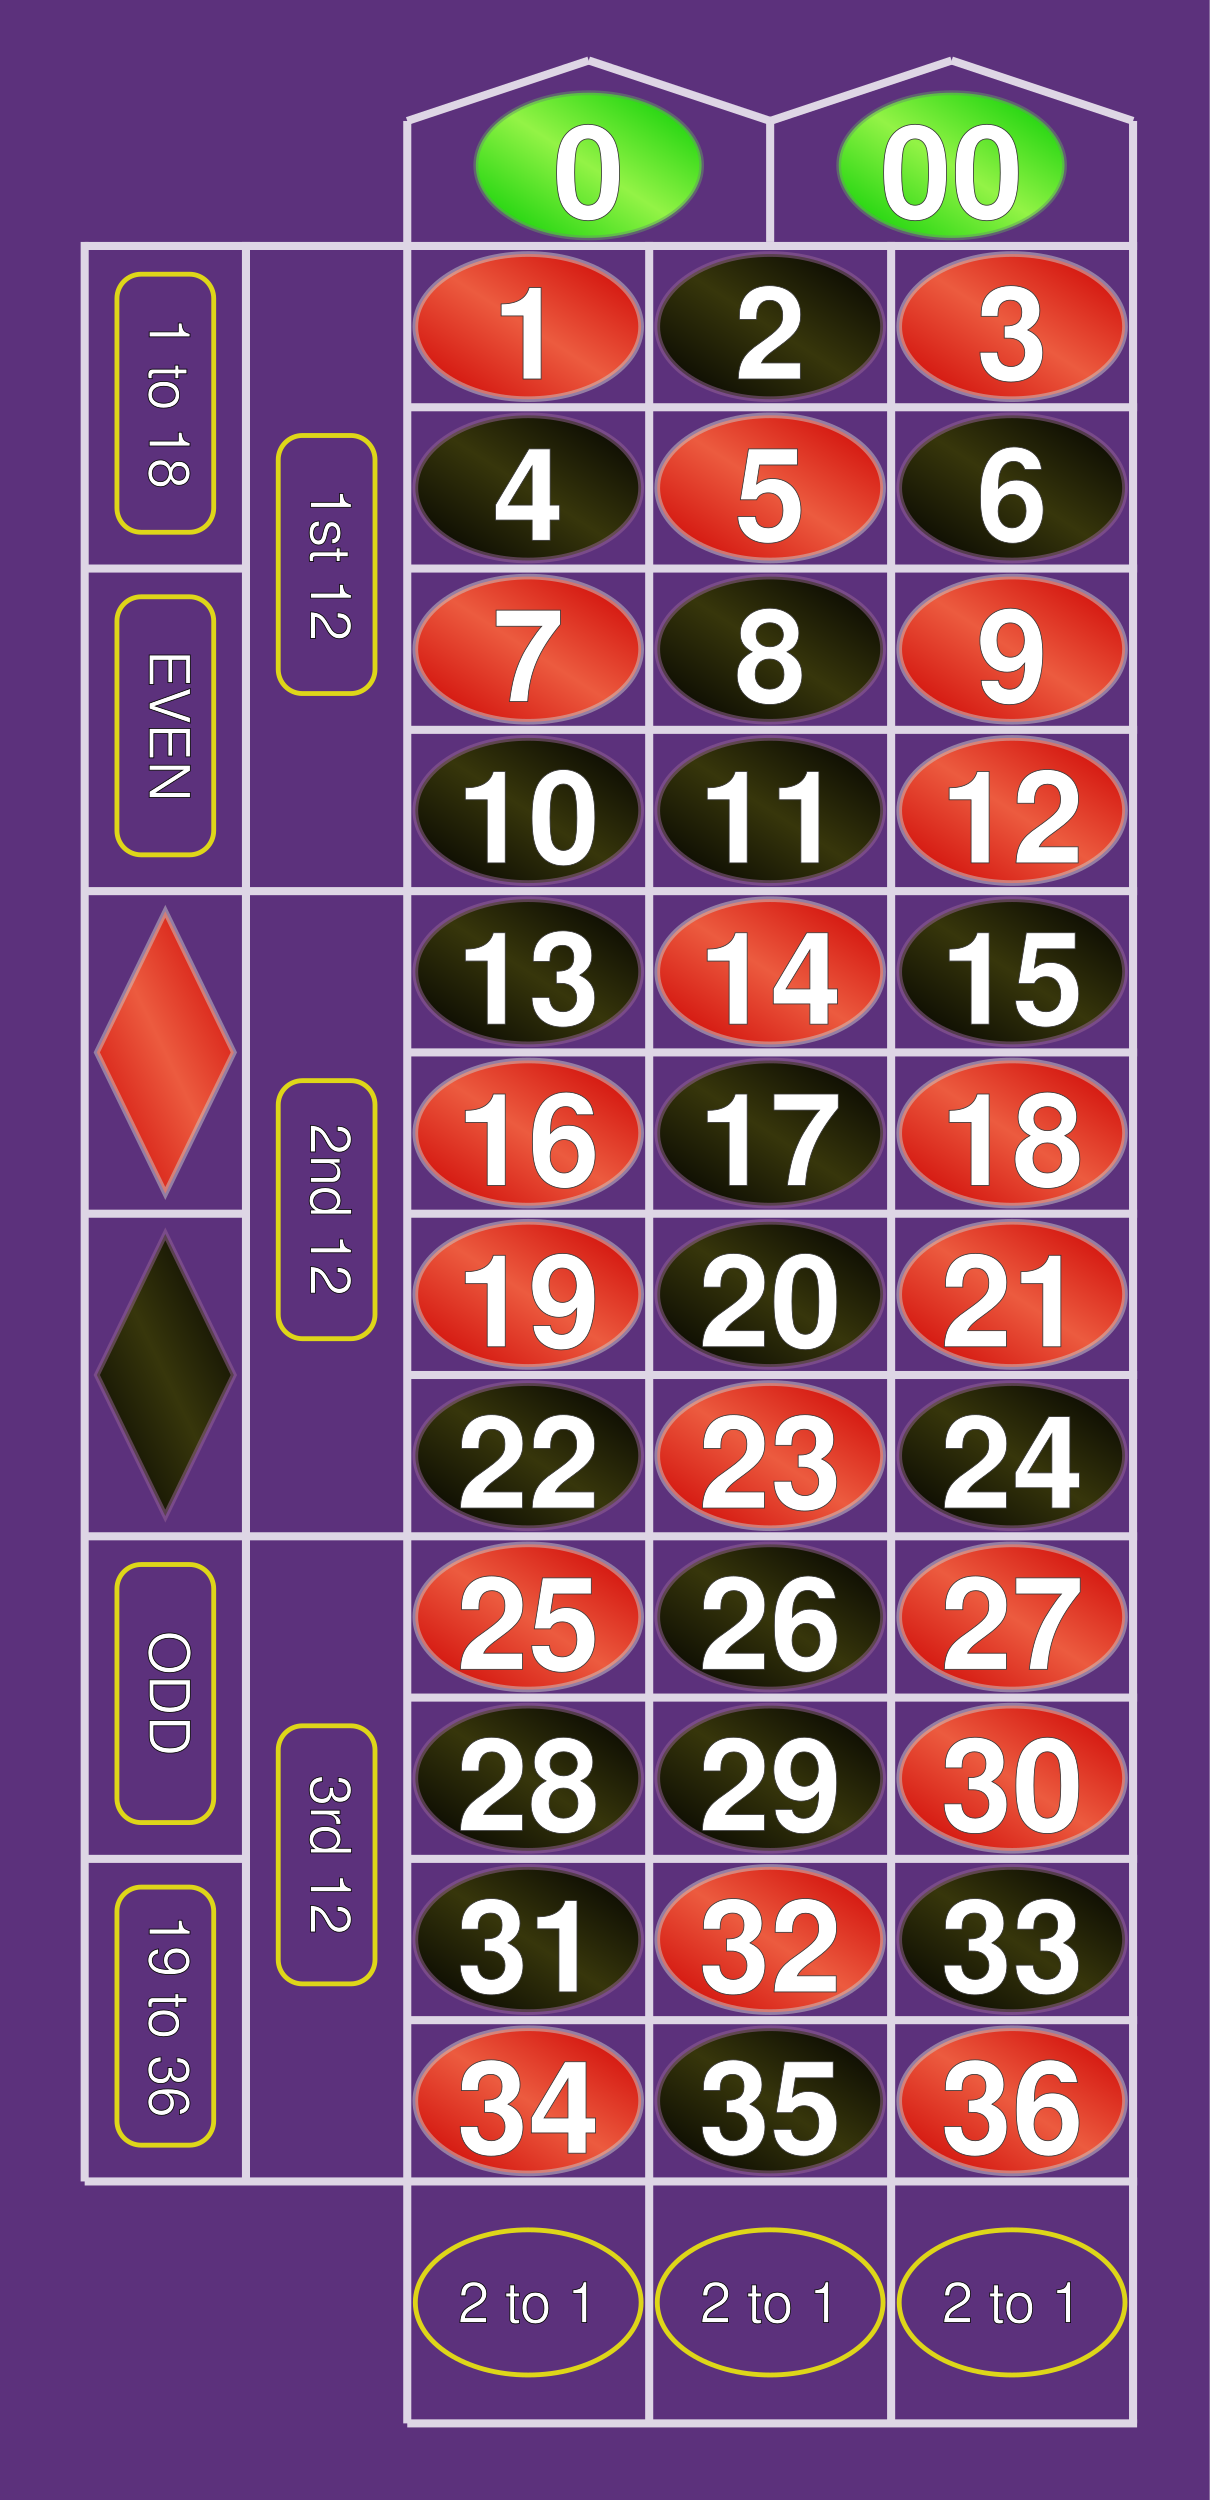
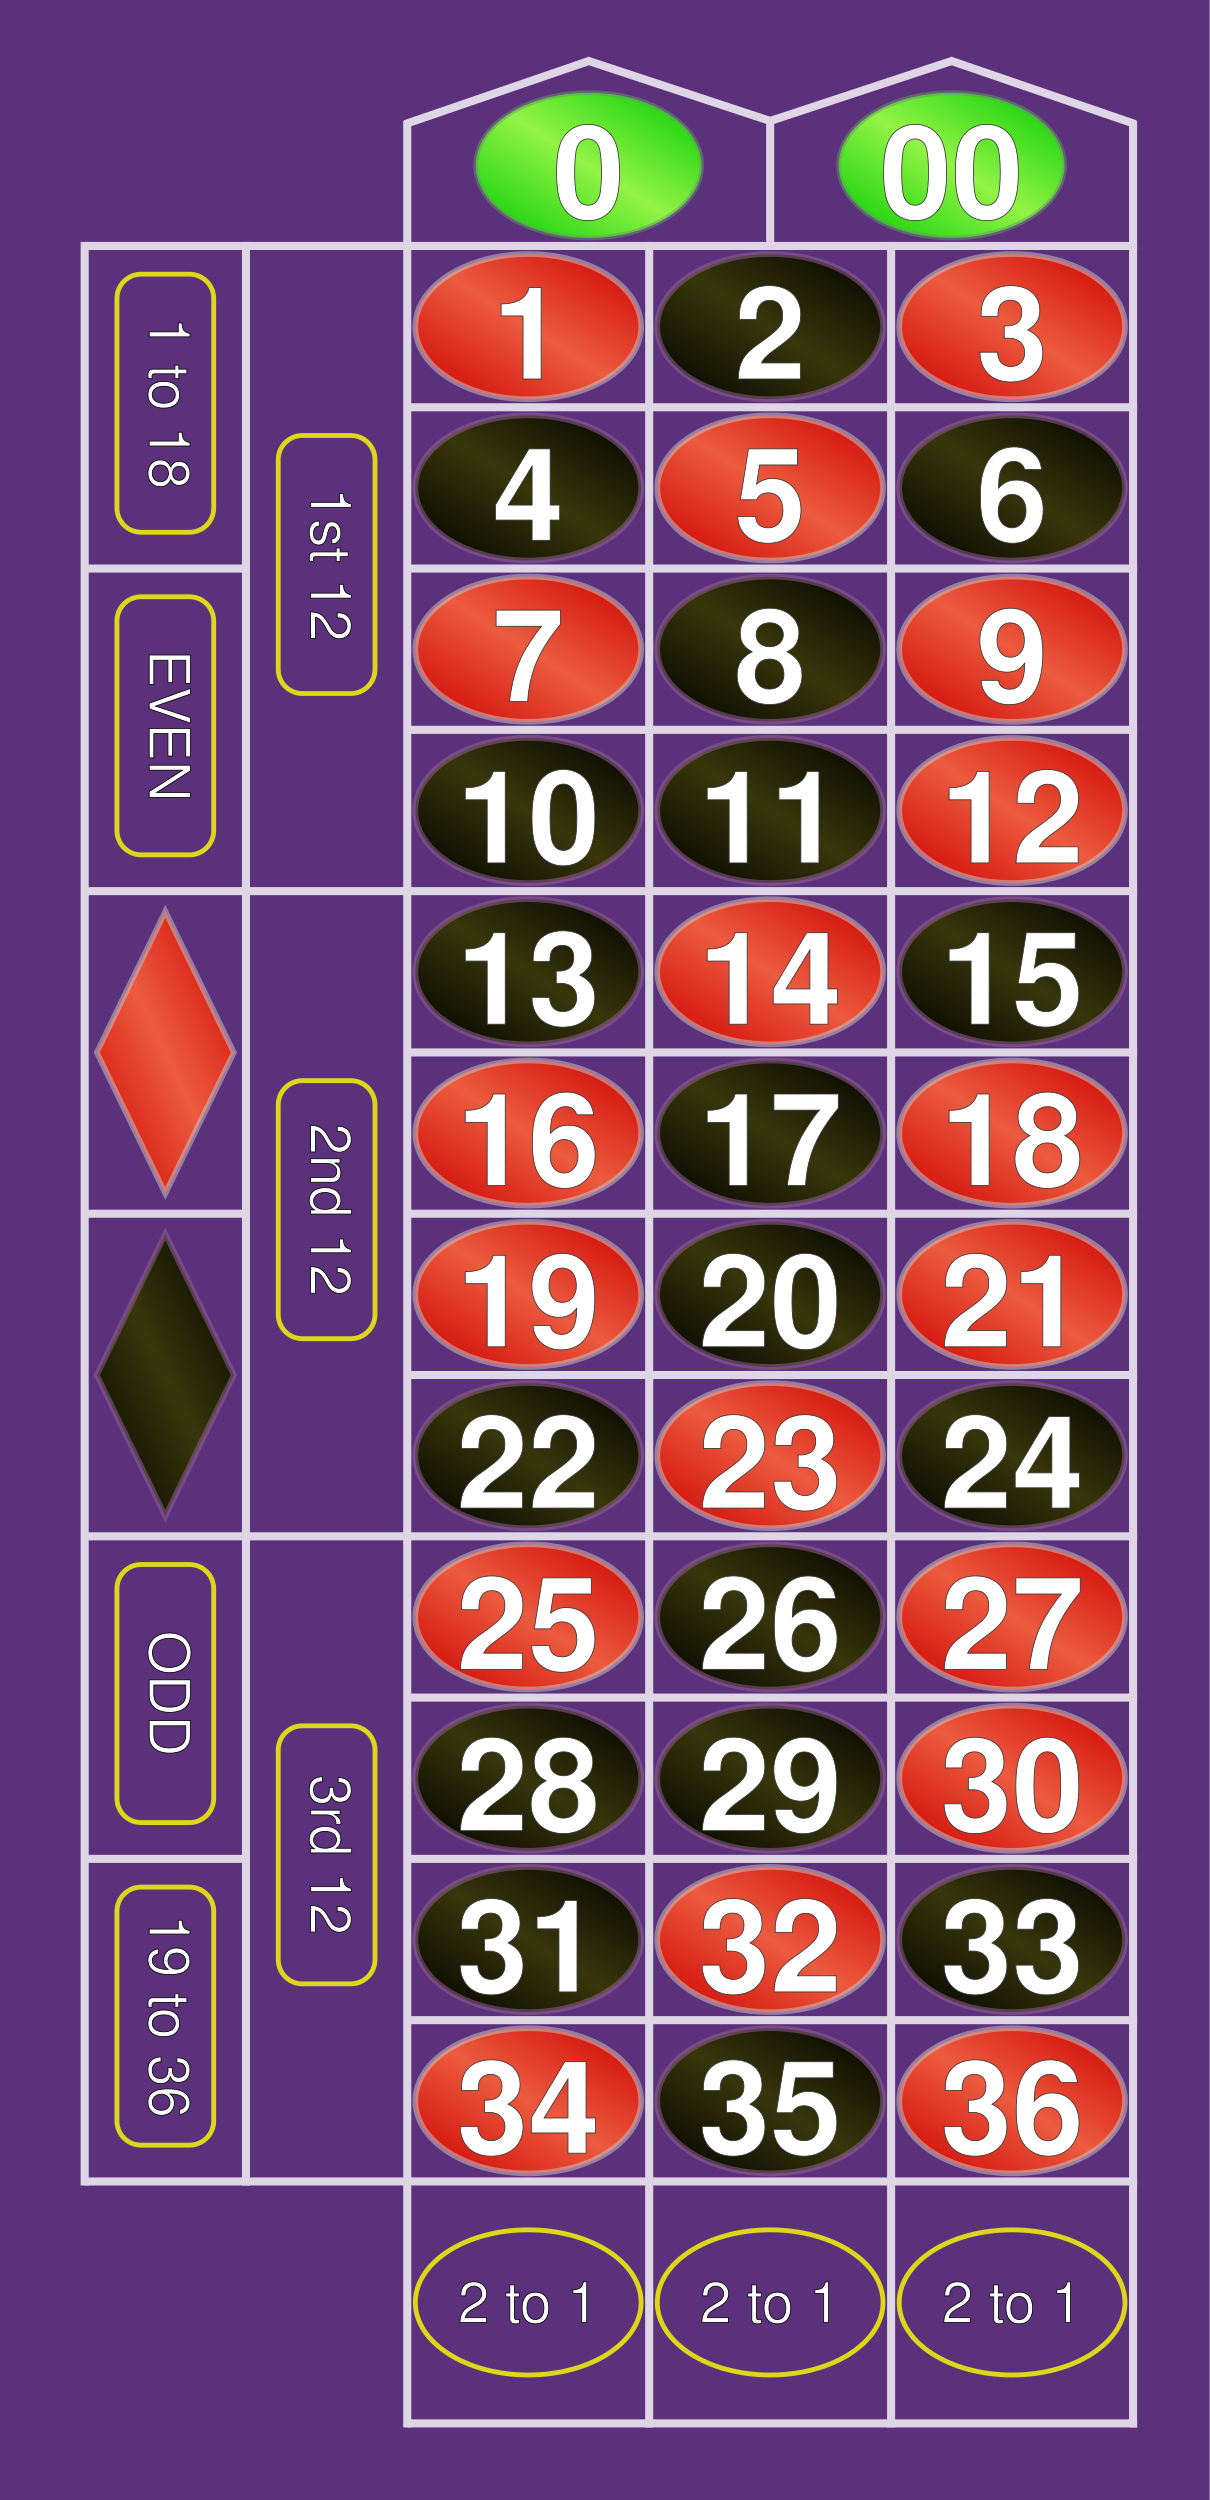
<svg xmlns="http://www.w3.org/2000/svg" version="1.1" width="1500" height="3100">
  <defs>
    <linearGradient id="greenGradient" x1="0" x2="1" y1="1" y2="0">
      <stop class="greenEdge" offset="0%" />
      <stop class="greenMiddle" offset="50%" />
      <stop class="greenEdge" offset="100%" />
    </linearGradient>
    <linearGradient id="redGradient" x1="0" x2="1" y1="1" y2="0">
      <stop class="redEdge" offset="0%" />
      <stop class="redMiddle" offset="50%" />
      <stop class="redEdge" offset="100%" />
    </linearGradient>
    <linearGradient id="blackGradient" x1="0" x2="1" y1="1" y2="0">
      <stop class="blackEdge" offset="0%" />
      <stop class="blackMiddle" offset="50%" />
      <stop class="blackEdge" offset="100%" />
    </linearGradient>
  </defs>
  <style type="text/css">
      
          .greenEdge { stop-color: #0c0; }
          .greenMiddle { stop-color: #93f346; }
          .redEdge { stop-color: #c00; }
          .redMiddle { stop-color: #ec5b3f; }
          .blackEdge { stop-color: #000; }
          .blackMiddle { stop-color: #37360b; }

          .borderLine {
            stroke: #fff;
            stroke-width: 10;
            opacity: 0.8;
          }
          .greenSpot {
            fill: url(#greenGradient);
            stroke: #696;
            stroke-width: 6px;
            stroke-opacity: 0.5;
          }
          .redSpot {
            fill: url(#redGradient);
            stroke: #ccc;
            stroke-width: 7px;
            stroke-opacity: 0.5;
          }
          .blackSpot {
            fill: url(#blackGradient);
            stroke: #969;
            stroke-width: 7px;
            stroke-opacity: 0.5;
          }
          .yellowOval {
            stroke: #ff0;
            stroke-width: 6px;
            fill: none;
            opacity: 0.8;
          }
          .numberText {
            font-family: Bernard MT Condensed, Verdana, Helvetica;
            font-size: 160px;
            font-weight: bold;
            text-anchor: middle;
            fill: #fff;
            stroke: #333;
            stroke-width: 1px;
          }
          .outsideText {
            font-family: Verdana, Helvetica;
            font-size: 70px;
            text-anchor: middle;
            fill: #fff;
            stroke: #000;
            stroke-width: 1px;
          }
      
  </style>
  <rect width="100%" height="100%" fill="#5c317c" />
  <g class="borderLine">
-     <line x1="505" y1="150" x2="505" y2="3005" />
-     <line x1="805" y1="300" x2="805" y2="3005" />
+     <line x1="505" y1="150" x2="505" y2="3010" />
+     <line x1="805" y1="300" x2="805" y2="3010" />
    <line x1="955" y1="150" x2="955" y2="300" />
-     <line x1="1105" y1="300" x2="1105" y2="3005" />
-     <line x1="1405" y1="150" x2="1405" y2="3005" />
-     <line x1="105" y1="300" x2="105" y2="2705" />
-     <line x1="305" y1="300" x2="305" y2="2705" />
+     <line x1="1105" y1="300" x2="1105" y2="3010" />
+     <line x1="1405" y1="150" x2="1405" y2="3010" />
+     <line x1="105" y1="300" x2="105" y2="2710" />
+     <line x1="305" y1="300" x2="305" y2="2710" />
    <line x1="105" y1="305" x2="1410" y2="305" />
    <line x1="505" y1="505" x2="1410" y2="505" />
    <line x1="505" y1="705" x2="1410" y2="705" />
    <line x1="105" y1="705" x2="305" y2="705" />
    <line x1="505" y1="905" x2="1410" y2="905" />
    <line x1="105" y1="1105" x2="1410" y2="1105" />
    <line x1="505" y1="1305" x2="1410" y2="1305" />
    <line x1="505" y1="1505" x2="1410" y2="1505" />
    <line x1="105" y1="1505" x2="305" y2="1505" />
    <line x1="505" y1="1705" x2="1410" y2="1705" />
    <line x1="105" y1="1905" x2="1410" y2="1905" />
    <line x1="505" y1="2105" x2="1410" y2="2105" />
    <line x1="505" y1="2305" x2="1410" y2="2305" />
    <line x1="105" y1="2305" x2="305" y2="2305" />
    <line x1="505" y1="2505" x2="1410" y2="2505" />
    <line x1="105" y1="2705" x2="1410" y2="2705" />
    <line x1="505" y1="3005" x2="1410" y2="3005" />
-     <line x1="505" y1="150" x2="730" y2="75" />
-     <line x1="730" y1="75" x2="955" y2="150" />
-     <line x1="955" y1="150" x2="1180" y2="75" />
-     <line x1="1180" y1="75" x2="1405" y2="150" />
+     <line x1="502" y1="154" x2="732" y2="75" />
+     <line x1="728" y1="75" x2="955" y2="150" />
+     <line x1="955" y1="150" x2="1182" y2="75" />
+     <line x1="1178" y1="75" x2="1408" y2="154" />
  </g>
  <g class="greenSpot">
    <ellipse cx="730" cy="205" rx="140" ry="90" />
    <ellipse cx="1180" cy="205" rx="140" ry="90" />
  </g>
  <g class="redSpot">
    <ellipse cx="655" cy="405" rx="140" ry="90" />
    <ellipse cx="1255" cy="405" rx="140" ry="90" />
    <ellipse cx="955" cy="605" rx="140" ry="90" />
    <ellipse cx="655" cy="805" rx="140" ry="90" />
    <ellipse cx="1255" cy="805" rx="140" ry="90" />
    <ellipse cx="1255" cy="1005" rx="140" ry="90" />
    <ellipse cx="955" cy="1205" rx="140" ry="90" />
    <ellipse cx="655" cy="1405" rx="140" ry="90" />
    <ellipse cx="1255" cy="1405" rx="140" ry="90" />
    <ellipse cx="655" cy="1605" rx="140" ry="90" />
    <ellipse cx="1255" cy="1605" rx="140" ry="90" />
    <ellipse cx="955" cy="1805" rx="140" ry="90" />
    <ellipse cx="655" cy="2005" rx="140" ry="90" />
    <ellipse cx="1255" cy="2005" rx="140" ry="90" />
    <ellipse cx="1255" cy="2205" rx="140" ry="90" />
    <ellipse cx="955" cy="2405" rx="140" ry="90" />
    <ellipse cx="655" cy="2605" rx="140" ry="90" />
    <ellipse cx="1255" cy="2605" rx="140" ry="90" />
    <polygon points="120,1305 205,1130 290,1305 205,1480" />
  </g>
  <g class="blackSpot">
    <ellipse cx="955" cy="405" rx="140" ry="90" />
    <ellipse cx="655" cy="605" rx="140" ry="90" />
    <ellipse cx="1255" cy="605" rx="140" ry="90" />
    <ellipse cx="955" cy="805" rx="140" ry="90" />
    <ellipse cx="655" cy="1005" rx="140" ry="90" />
    <ellipse cx="955" cy="1005" rx="140" ry="90" />
    <ellipse cx="655" cy="1205" rx="140" ry="90" />
    <ellipse cx="1255" cy="1205" rx="140" ry="90" />
    <ellipse cx="955" cy="1405" rx="140" ry="90" />
    <ellipse cx="955" cy="1605" rx="140" ry="90" />
    <ellipse cx="655" cy="1805" rx="140" ry="90" />
    <ellipse cx="1255" cy="1805" rx="140" ry="90" />
    <ellipse cx="955" cy="2005" rx="140" ry="90" />
    <ellipse cx="655" cy="2205" rx="140" ry="90" />
    <ellipse cx="955" cy="2205" rx="140" ry="90" />
    <ellipse cx="655" cy="2405" rx="140" ry="90" />
    <ellipse cx="1255" cy="2405" rx="140" ry="90" />
    <ellipse cx="955" cy="2605" rx="140" ry="90" />
    <polygon points="120,1705 205,1530 290,1705 205,1880" />
  </g>
  <g class="yellowOval">
    <ellipse cx="655" cy="2855" rx="140" ry="90" />
    <ellipse cx="955" cy="2855" rx="140" ry="90" />
    <ellipse cx="1255" cy="2855" rx="140" ry="90" />
    <rect x="145" y="340" width="120" height="320" rx="30" />
    <rect x="145" y="740" width="120" height="320" rx="30" />
    <rect x="145" y="1940" width="120" height="320" rx="30" />
    <rect x="145" y="2340" width="120" height="320" rx="30" />
    <rect x="345" y="540" width="120" height="320" rx="30" />
    <rect x="345" y="1340" width="120" height="320" rx="30" />
    <rect x="345" y="2140" width="120" height="320" rx="30" />
  </g>
  <g class="numberText">
    <text x="730" y="270">0</text>
    <text x="1180" y="270">00</text>
    <text x="655" y="470">1</text>
    <text x="955" y="470">2</text>
    <text x="1255" y="470">3</text>
    <text x="655" y="670">4</text>
    <text x="955" y="670">5</text>
    <text x="1255" y="670">6</text>
    <text x="655" y="870">7</text>
    <text x="955" y="870">8</text>
    <text x="1255" y="870">9</text>
    <text x="655" y="1070">10</text>
    <text x="955" y="1070">11</text>
    <text x="1255" y="1070">12</text>
    <text x="655" y="1270">13</text>
    <text x="955" y="1270">14</text>
    <text x="1255" y="1270">15</text>
    <text x="655" y="1470">16</text>
    <text x="955" y="1470">17</text>
    <text x="1255" y="1470">18</text>
    <text x="655" y="1670">19</text>
    <text x="955" y="1670">20</text>
    <text x="1255" y="1670">21</text>
    <text x="655" y="1870">22</text>
    <text x="955" y="1870">23</text>
    <text x="1255" y="1870">24</text>
    <text x="655" y="2070">25</text>
    <text x="955" y="2070">26</text>
    <text x="1255" y="2070">27</text>
    <text x="655" y="2270">28</text>
    <text x="955" y="2270">29</text>
    <text x="1255" y="2270">30</text>
    <text x="655" y="2470">31</text>
    <text x="955" y="2470">32</text>
    <text x="1255" y="2470">33</text>
    <text x="655" y="2670">34</text>
    <text x="955" y="2670">35</text>
    <text x="1255" y="2670">36</text>
  </g>
  <g class="outsideText">
    <text x="655" y="2880">2 to 1</text>
    <text x="955" y="2880">2 to 1</text>
    <text x="1255" y="2880">2 to 1</text>
  </g>
  <g class="outsideText">
    <text text-anchor="middle" transform="translate(385,700) rotate(90)">1st 12</text>
    <text text-anchor="middle" transform="translate(385,1500) rotate(90)">2nd 12</text>
    <text text-anchor="middle" transform="translate(385,2300) rotate(90)">3rd 12</text>
    <text text-anchor="middle" transform="translate(185,500) rotate(90)">1 to 18</text>
    <text text-anchor="middle" transform="translate(185,2500) rotate(90)">19 to 36</text>
    <text text-anchor="middle" transform="translate(185,900) rotate(90)">EVEN</text>
    <text text-anchor="middle" transform="translate(185,2100) rotate(90)">ODD</text>
  </g>
</svg>
